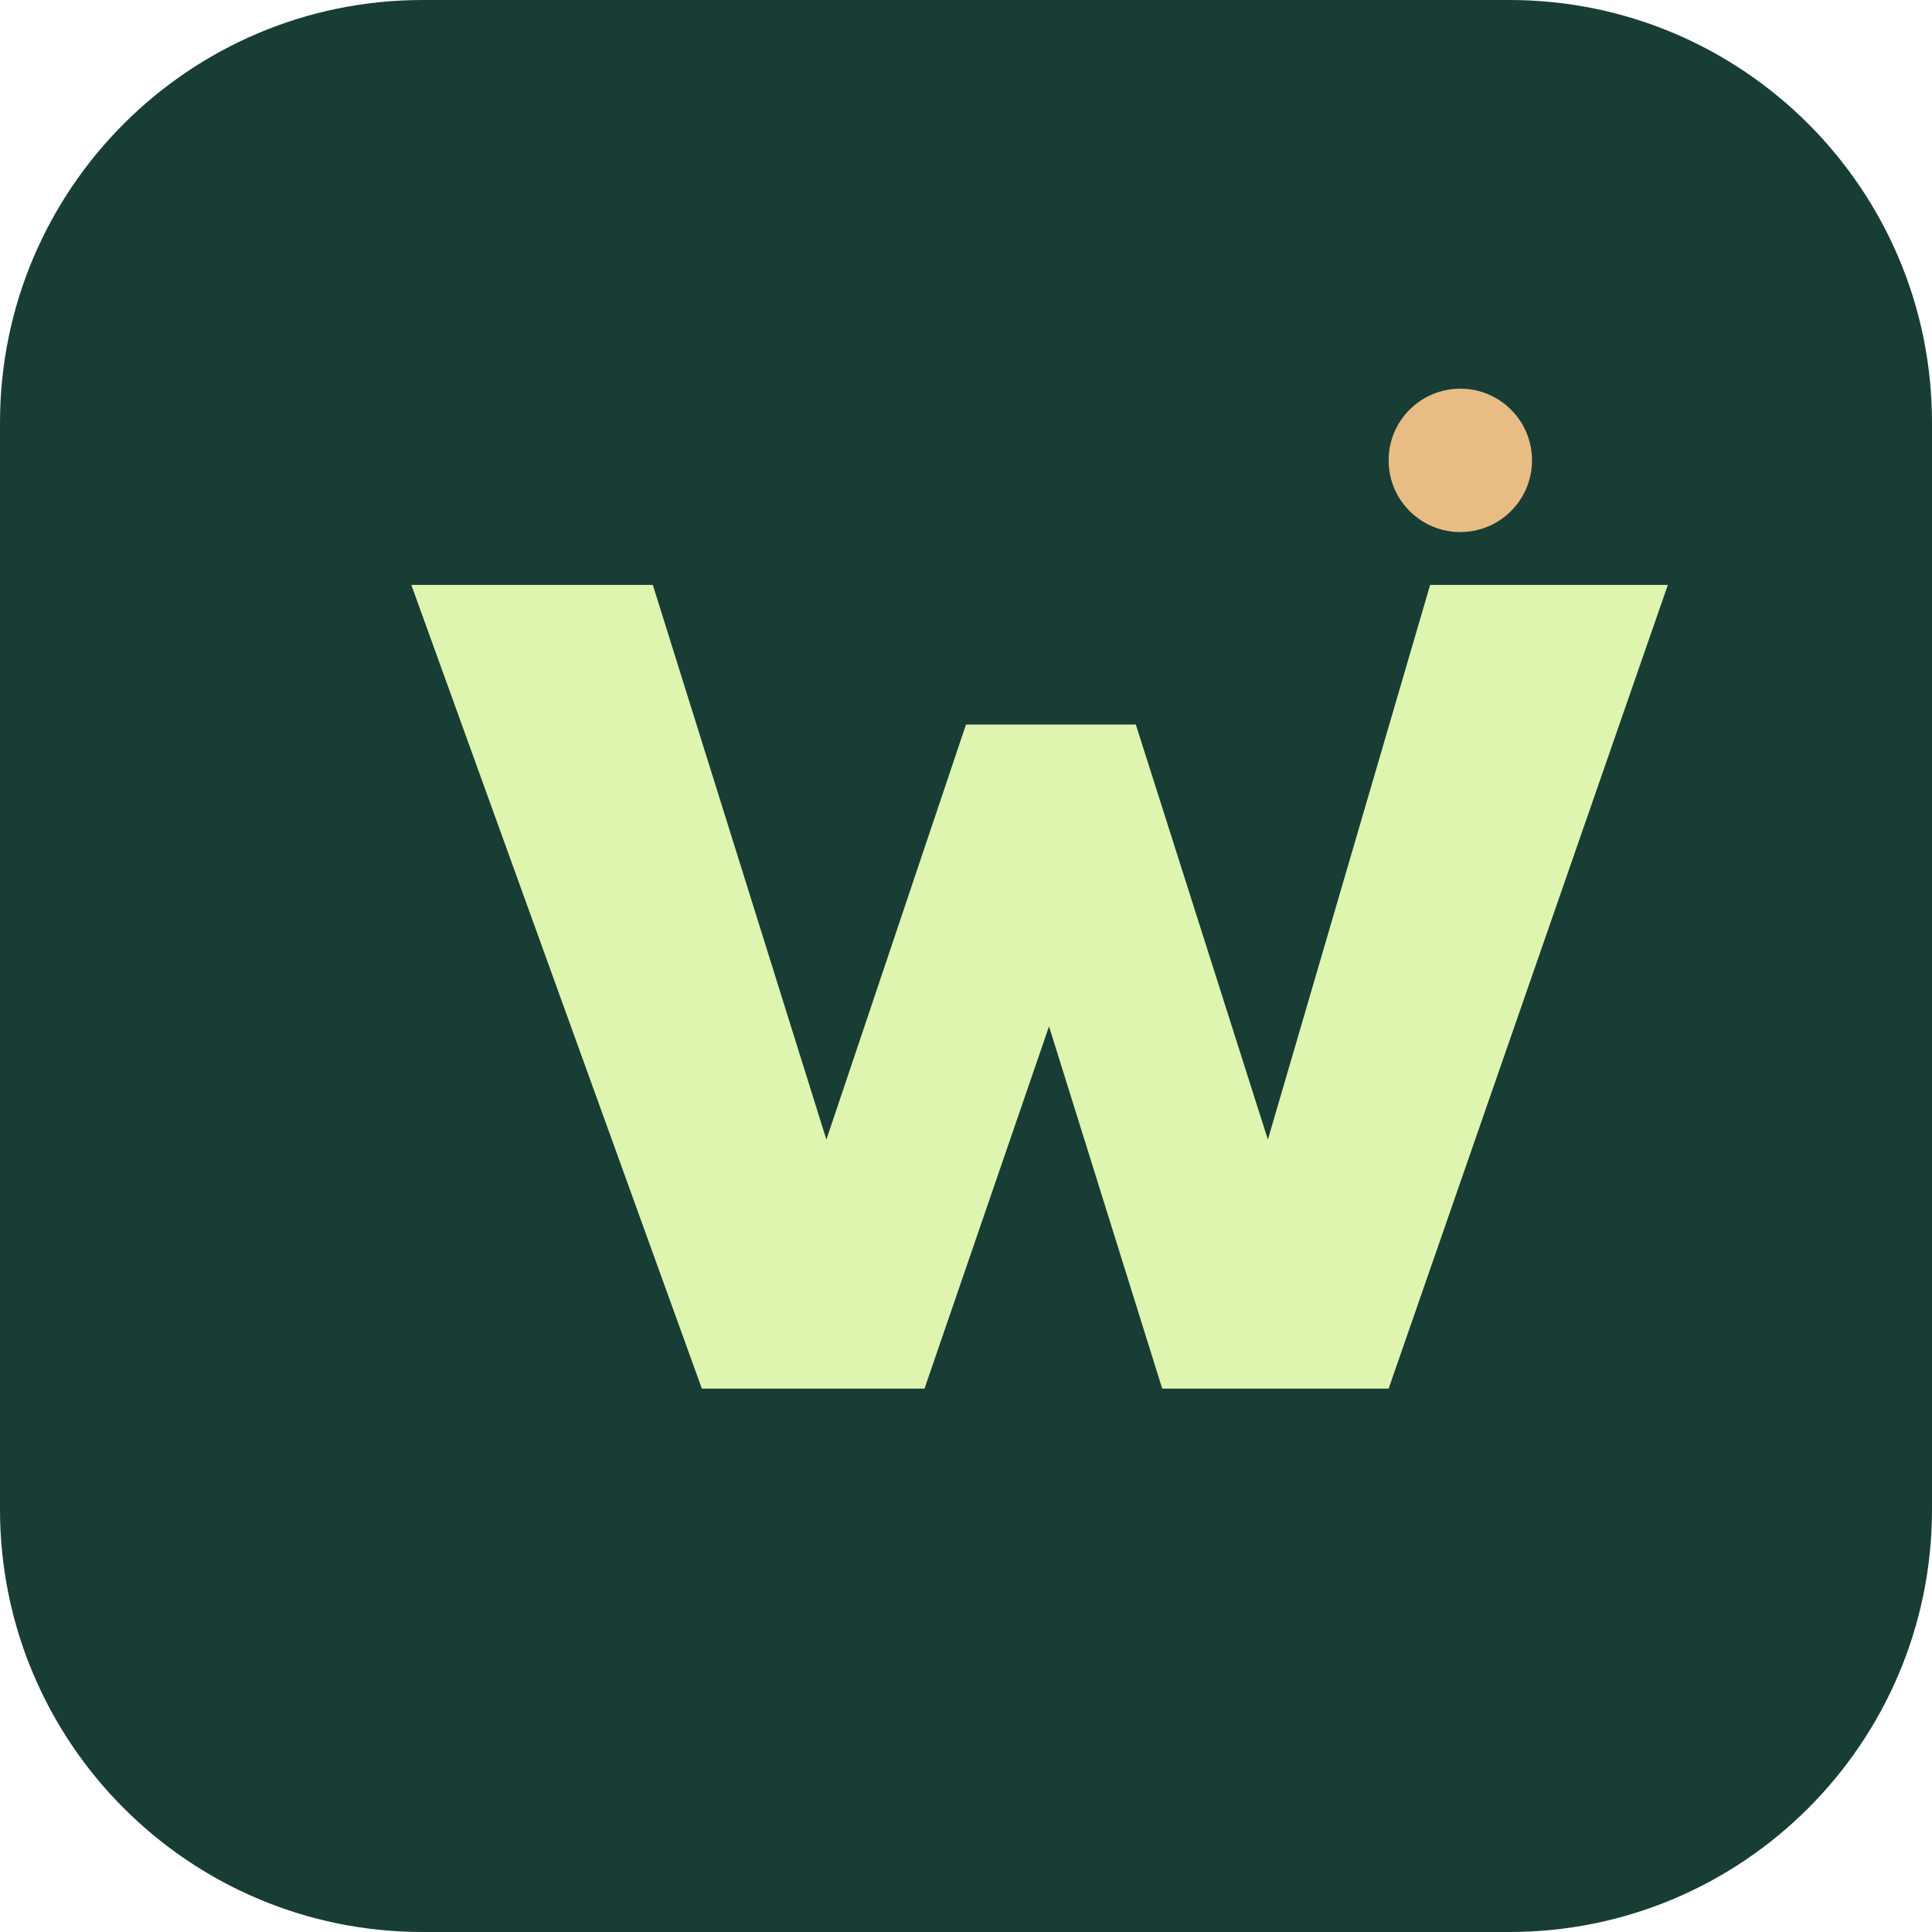
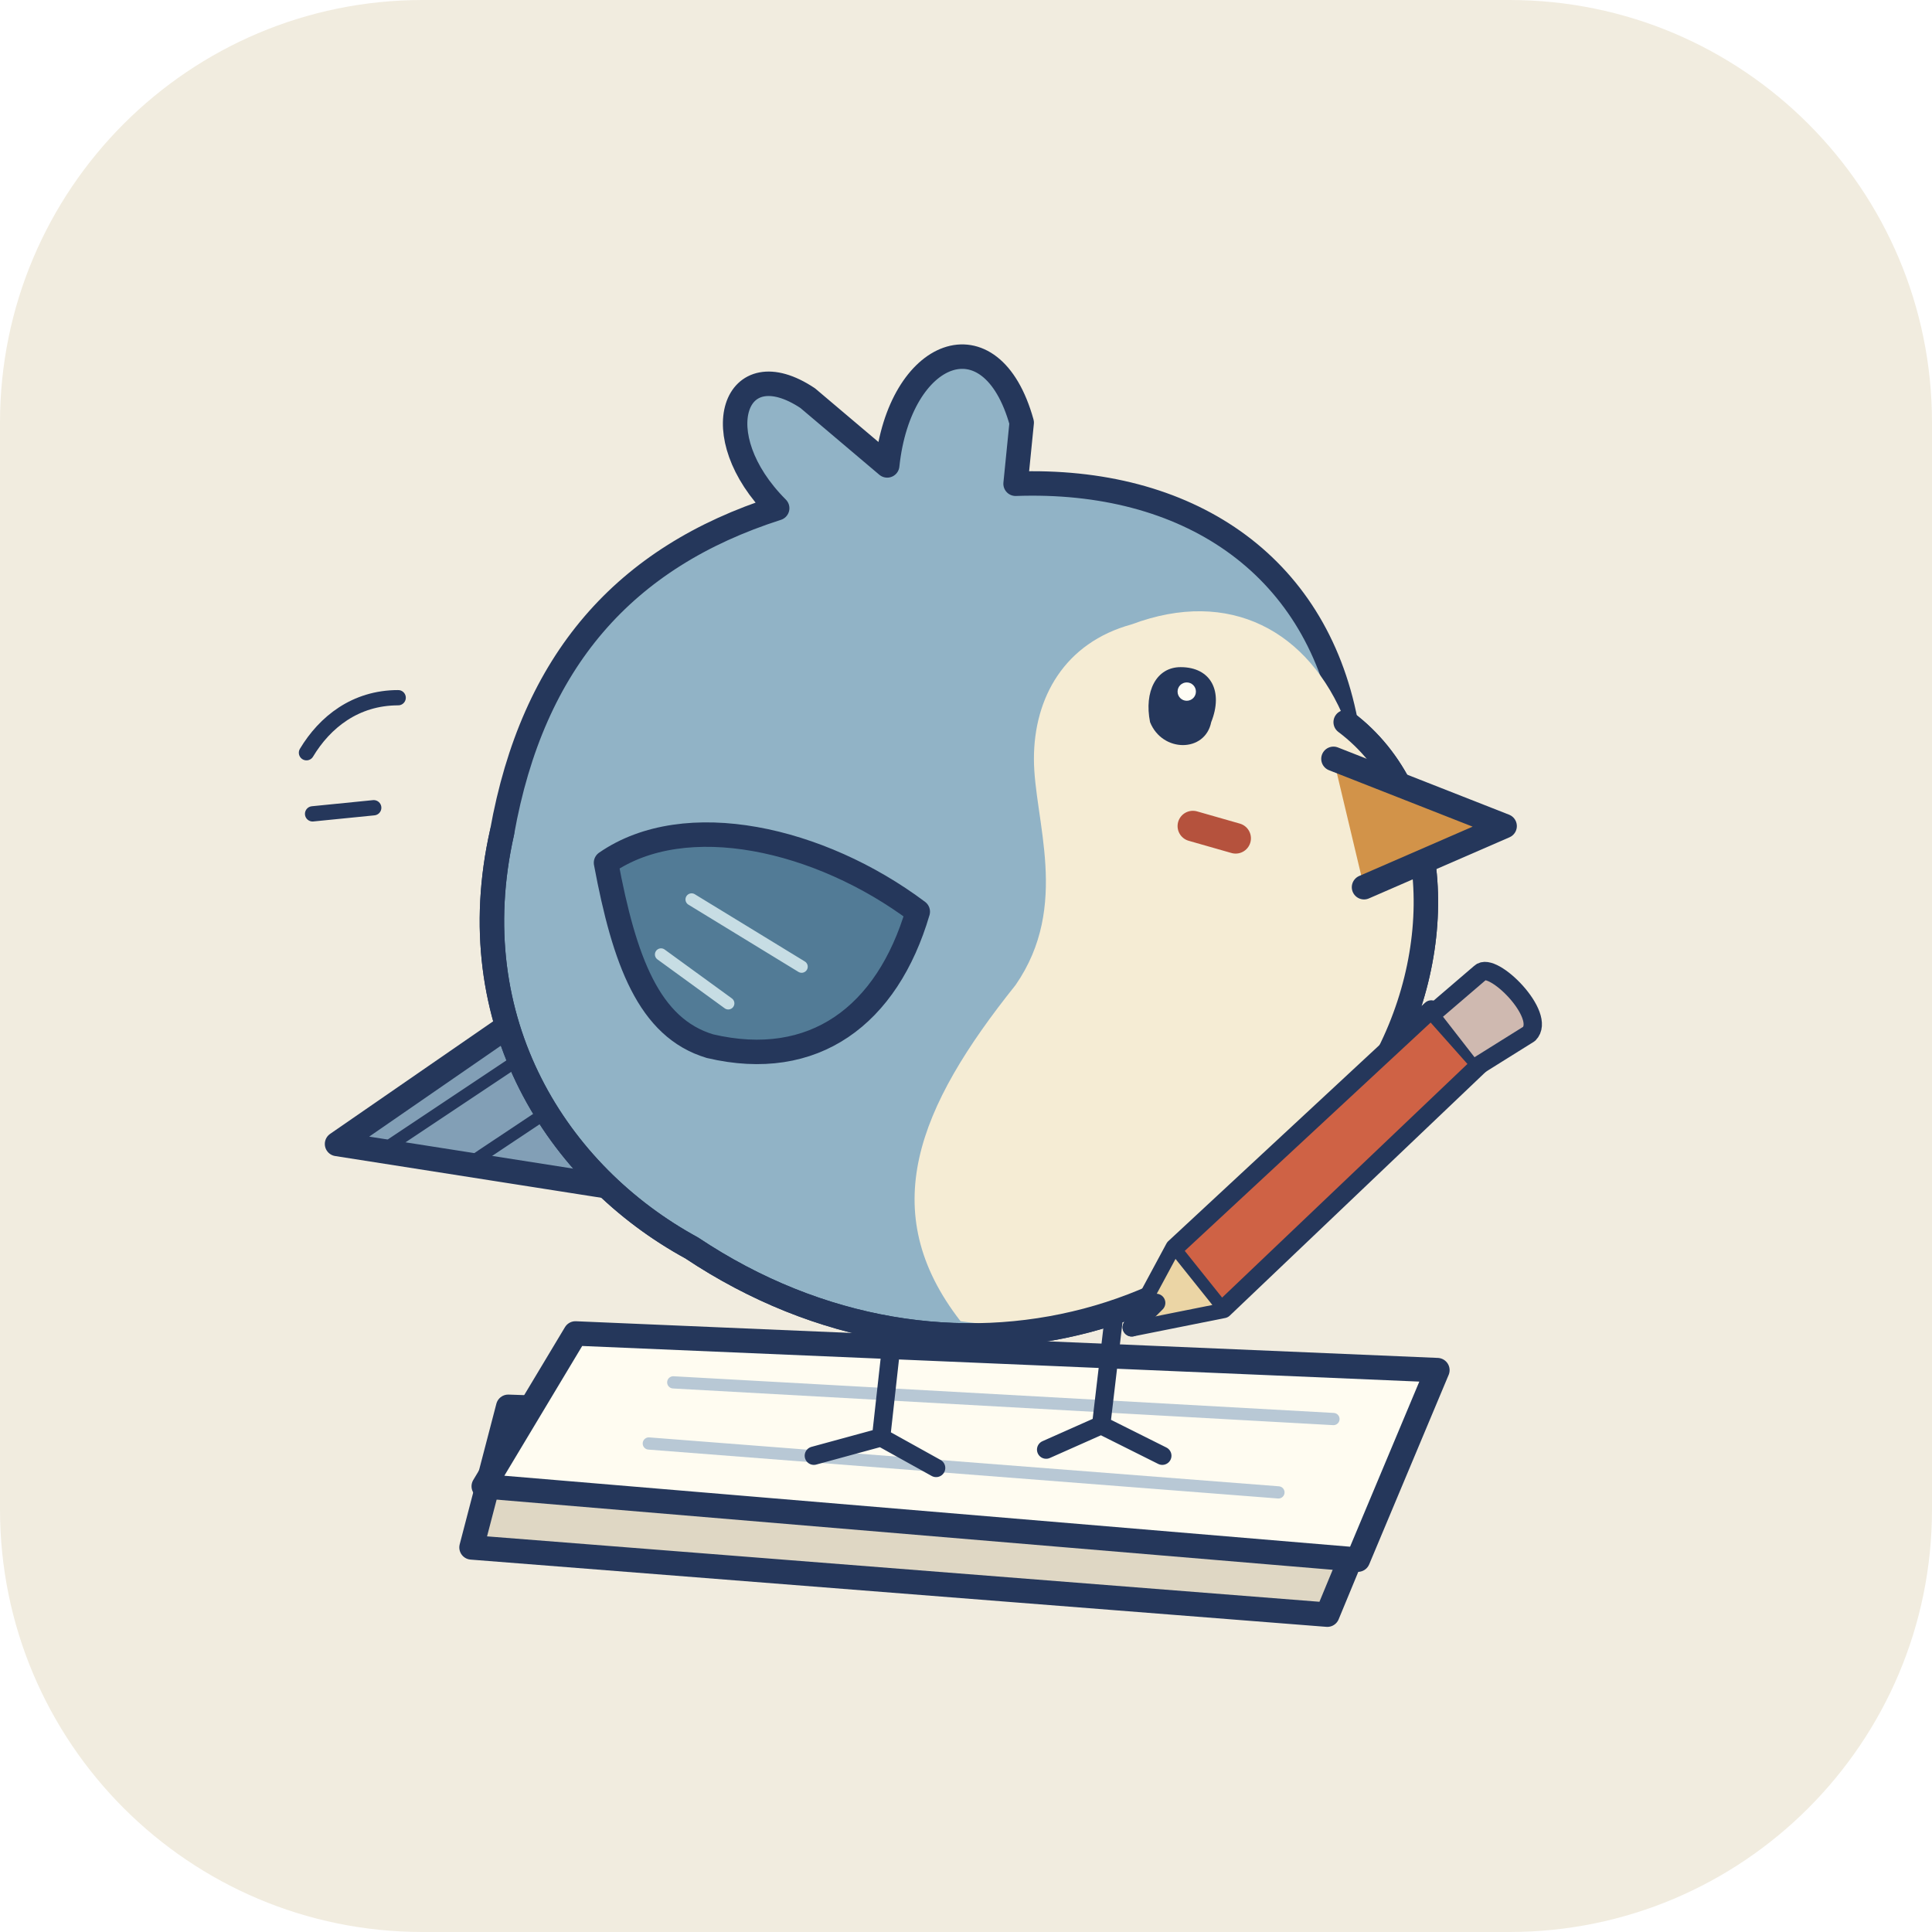
<svg xmlns="http://www.w3.org/2000/svg" viewBox="0 0 512 512">
-   <rect width="512" height="512" rx="112" fill="#183d35" />
-   <path d="M109 155h64l46 147 37-110h45l35 110 43-147h63l-74 213h-60l-30-96-33 96h-59z" fill="#def5b0" />
-   <circle cx="387" cy="122" r="19" fill="#e8bd84" />
+   <rect width="512" height="512" rx="112" fill="#f1ecdf" />
+   <g fill="none" transform="translate(31 31) scale(1.62)">
+     <g stroke="#25375b" stroke-width="4" stroke-linecap="round" stroke-linejoin="round">
+       <path d="m64 211 146 5-12 29-140-11z" fill="#dfd7c4" />
+       <path d="m75 199 141 6-13 31-143-12z" fill="#fffcf1" />
+       <path d="m91 207 108 6m-112 4 103 8" stroke="#b8c8d5" stroke-width="2" />
+       <path d="m78 139-42 29 51 8" fill="#829fb6" />
+       <path d="m66 154-21 14m28-7-15 10" stroke-width="2" />
+       <path d="M94 185C72 173 56 148 63 117c5-28 20-45 45-53-12-12-7-26 5-18l13 11c2-19 17-25 22-7l-1 10c28-1 49 13 54 39 16 12 17 38 5 58-19 41-70 56-112 28Z" fill="#91b3c6" />
+       <path d="M166 83c16-6 29 1 35 16 16 12 17 38 5 58-13 29-40 44-68 40-14-18-7-35 9-55 9-13 3-27 3-37 0-10 5-19 16-22Z" fill="#f5ecd4" stroke="none" />
+       <path d="M94 185C72 173 56 148 63 117m138-18c16 12 17 38 5 58-19 41-70 56-112 28" />
+       <path d="m199 105 28 11-23 10" fill="#d29349" />
+       <path d="M169 99c-1-5 1-9 5-9 5 0 7 4 5 9-1 5-8 5-10 0" fill="#25375b" stroke="none" />
+       <circle cx="175" cy="94" r="1.5" fill="#fffdf5" stroke="none" />
+       <path d="m176 116 7 2" stroke="#b5523d" stroke-width="5" />
+       <path d="M80 122c13-9 35-4 51 8-5 17-17 26-34 22-10-3-14-14-17-30Z" fill="#527b96" />
+       <path d="m94 128 18 11m-23-2 11 8" stroke="#c7dde4" stroke-width="2" />
+       <path d="m127 198-2 18m0 0-11 3m11-3 9 5m29-24-2 17m0 0-9 4m9-4 10 5" stroke-width="3" />
+       <path d="m173 185 42-39 8 9-42 40-15 3z" fill="#cf6245" stroke-width="3" />
+       <path d="m173 185 8 10-15 3z" fill="#ebd5a5" stroke-width="2" />
+       <path d="m216 146 7-6c2-2 11 7 8 10l-8 5" fill="#cfb9b0" stroke-width="3" />
+       <path d="m170 194-4 4" stroke-width="3" />
+       <path d="M46 95c-7 0-12 4-15 9m11 9-10 1" stroke-width="2.5" />
+     </g>
+   </g>
</svg>
